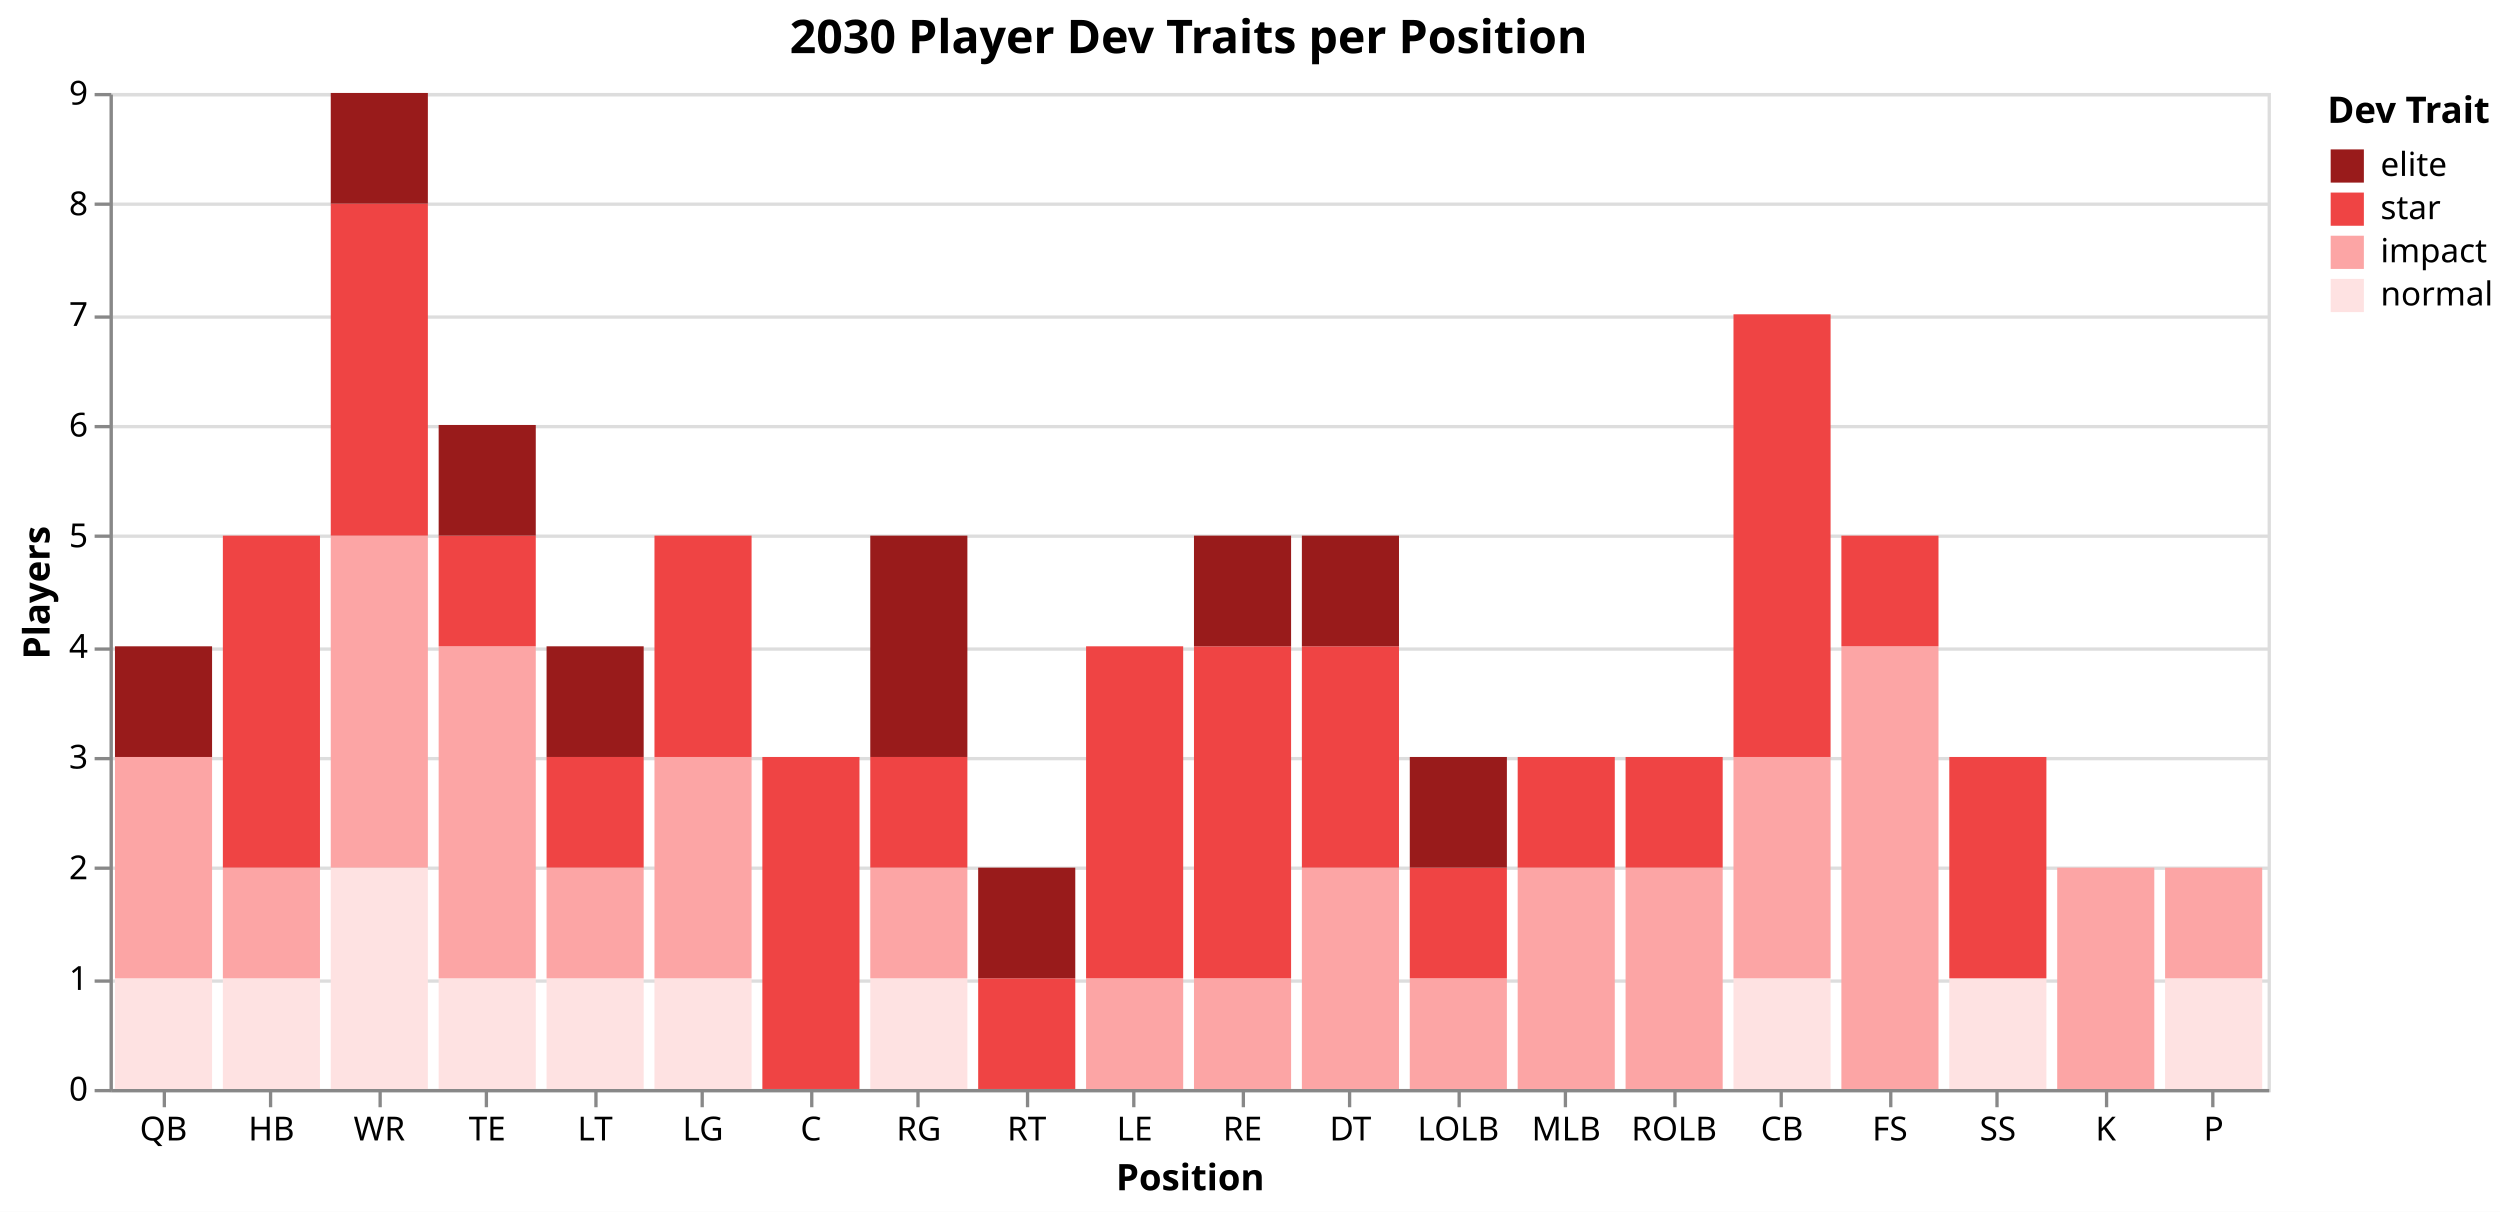
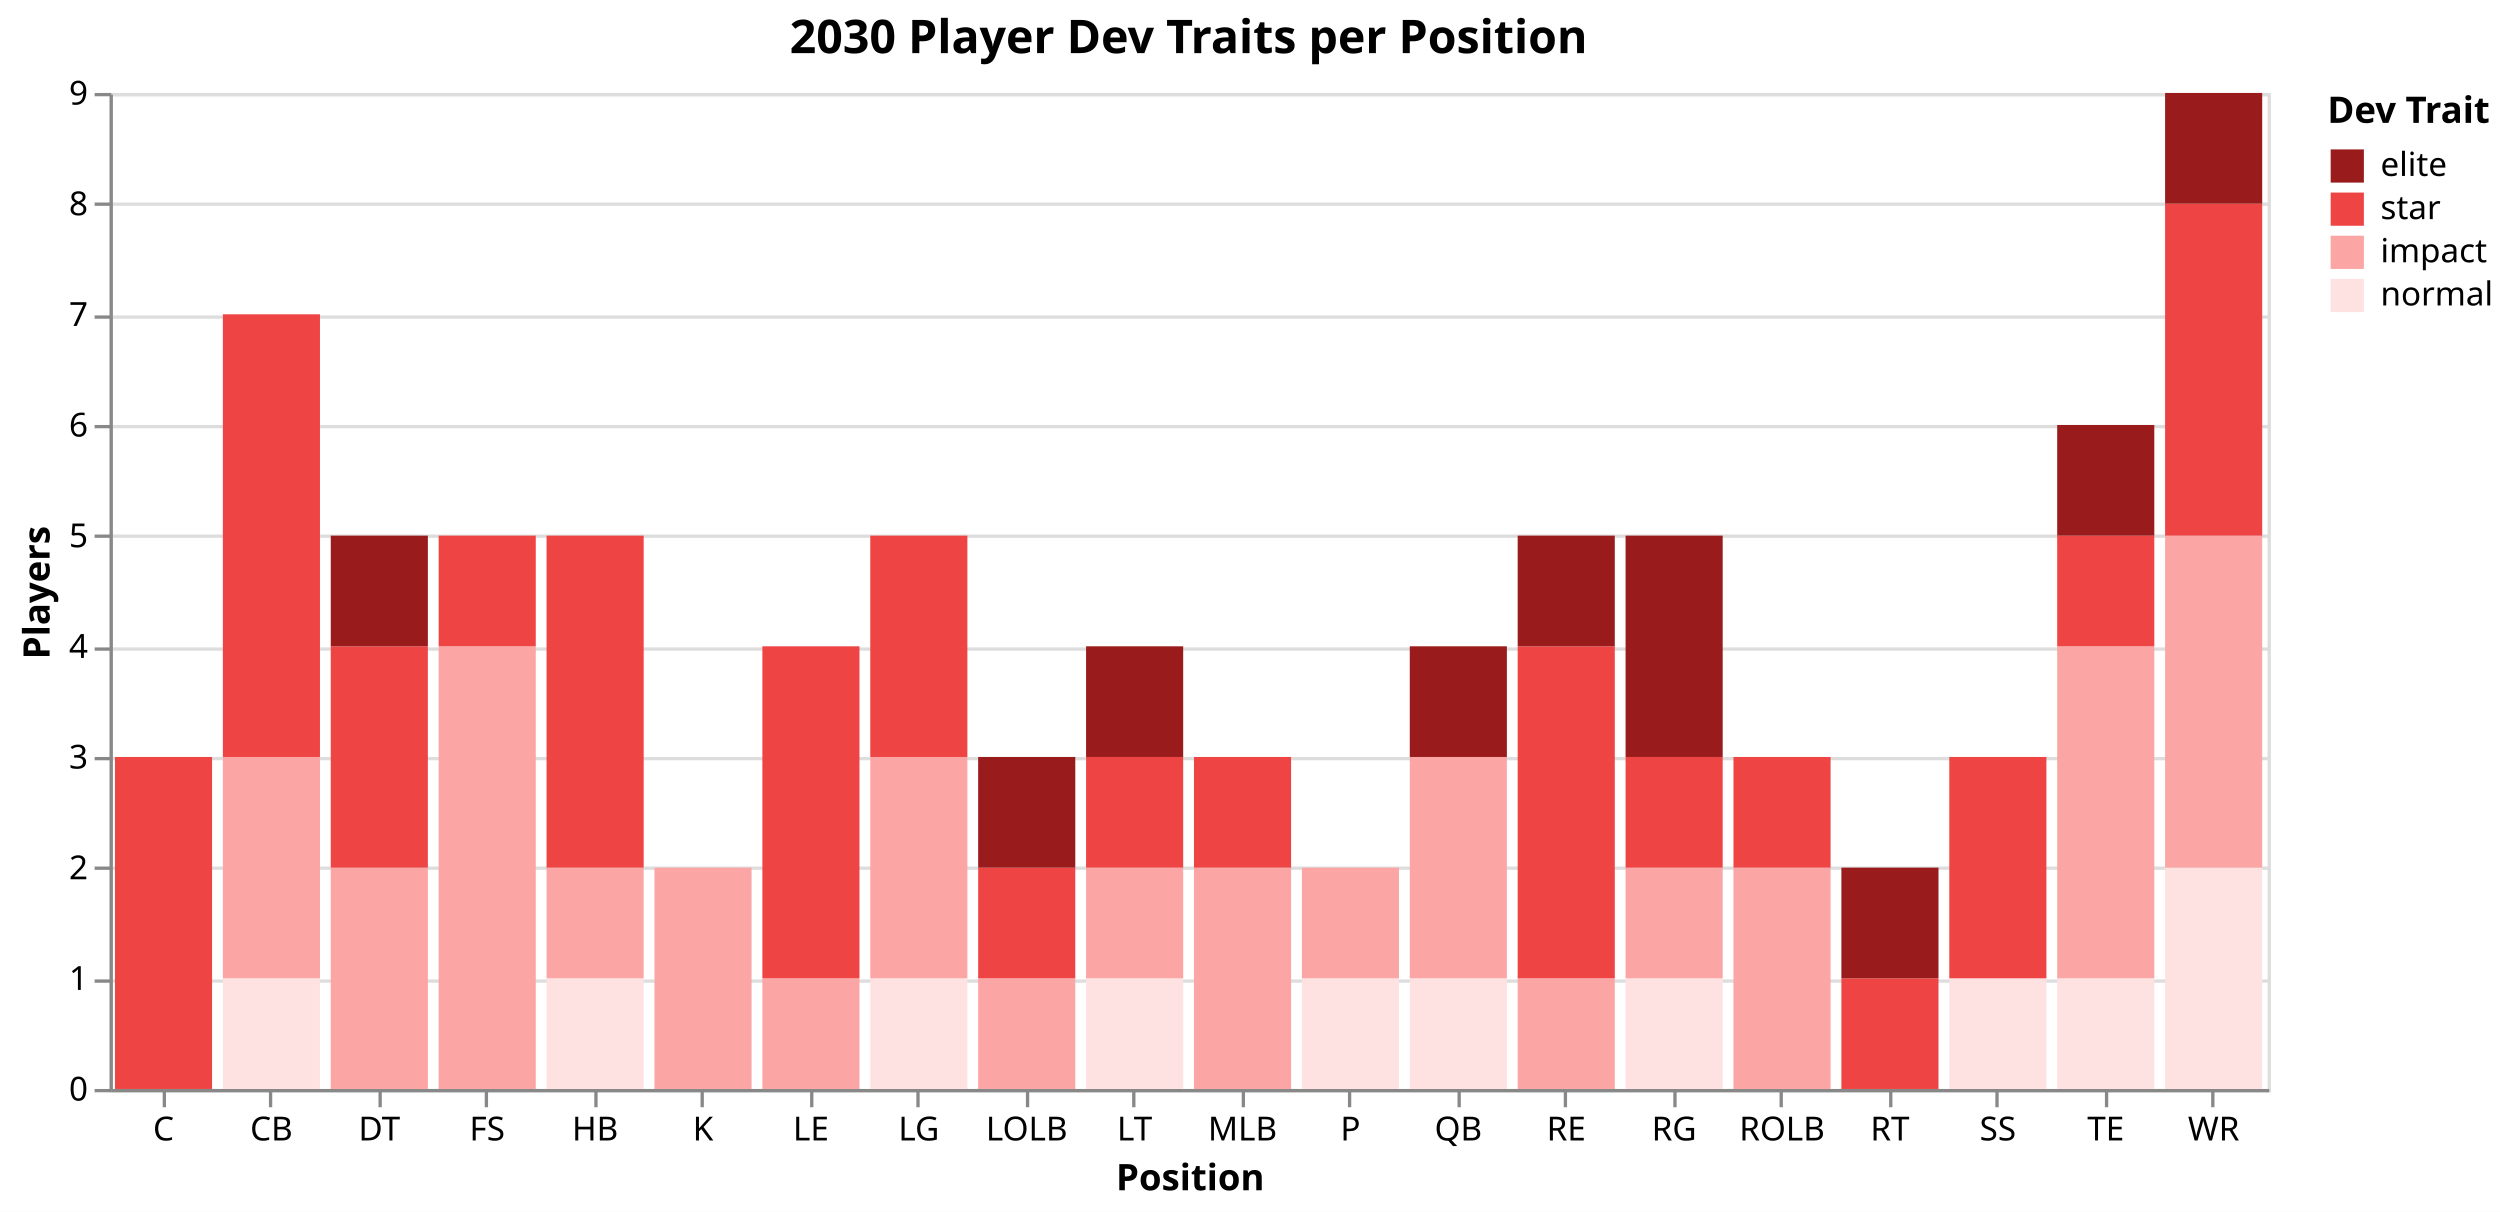
<svg xmlns="http://www.w3.org/2000/svg" version="1.1" class="marks" width="753" height="365" viewBox="0 0 753 365">
  <rect width="753" height="365" fill="white" />
  <g fill="none" stroke-miterlimit="10" transform="translate(33,28)">
    <g class="mark-group role-frame root" role="graphics-object" aria-roledescription="group mark container">
      <g transform="translate(0,0)">
        <path class="background" aria-hidden="true" d="M0.5,0.5h650v300h-650Z" stroke="#ddd" />
        <g>
          <g class="mark-group role-axis" aria-hidden="true">
            <g transform="translate(0.5,0.5)">
              <path class="background" aria-hidden="true" d="M0,0h0v0h0Z" pointer-events="none" />
              <g>
                <g class="mark-rule role-axis-grid" pointer-events="none">
                  <line transform="translate(0,300)" x2="650" y2="0" stroke="#ddd" stroke-width="1" opacity="1" />
                  <line transform="translate(0,267)" x2="650" y2="0" stroke="#ddd" stroke-width="1" opacity="1" />
                  <line transform="translate(0,233)" x2="650" y2="0" stroke="#ddd" stroke-width="1" opacity="1" />
                  <line transform="translate(0,200)" x2="650" y2="0" stroke="#ddd" stroke-width="1" opacity="1" />
                  <line transform="translate(0,167)" x2="650" y2="0" stroke="#ddd" stroke-width="1" opacity="1" />
                  <line transform="translate(0,133)" x2="650" y2="0" stroke="#ddd" stroke-width="1" opacity="1" />
                  <line transform="translate(0,100)" x2="650" y2="0" stroke="#ddd" stroke-width="1" opacity="1" />
                  <line transform="translate(0,67)" x2="650" y2="0" stroke="#ddd" stroke-width="1" opacity="1" />
                  <line transform="translate(0,33)" x2="650" y2="0" stroke="#ddd" stroke-width="1" opacity="1" />
                  <line transform="translate(0,0)" x2="650" y2="0" stroke="#ddd" stroke-width="1" opacity="1" />
                </g>
              </g>
              <path class="foreground" aria-hidden="true" d="" pointer-events="none" display="none" />
            </g>
          </g>
-           <g class="mark-group role-axis" role="graphics-symbol" aria-roledescription="axis" aria-label="X-axis titled 'Position' for a discrete scale with 20 values: QB, HB, WR, TE, LT, ending with P">
+           <g class="mark-group role-axis" role="graphics-symbol" aria-roledescription="axis" aria-label="X-axis titled 'Position' for a discrete scale with 20 values: C, CB, DT, FS, HB, ending with WR">
            <g transform="translate(0.5,300.5)">
              <path class="background" aria-hidden="true" d="M0,0h0v0h0Z" pointer-events="none" />
              <g>
                <g class="mark-rule role-axis-tick" pointer-events="none">
                  <line transform="translate(16,0)" x2="0" y2="5" stroke="#888" stroke-width="1" opacity="1" />
                  <line transform="translate(48,0)" x2="0" y2="5" stroke="#888" stroke-width="1" opacity="1" />
                  <line transform="translate(81,0)" x2="0" y2="5" stroke="#888" stroke-width="1" opacity="1" />
                  <line transform="translate(113,0)" x2="0" y2="5" stroke="#888" stroke-width="1" opacity="1" />
                  <line transform="translate(146,0)" x2="0" y2="5" stroke="#888" stroke-width="1" opacity="1" />
                  <line transform="translate(178,0)" x2="0" y2="5" stroke="#888" stroke-width="1" opacity="1" />
                  <line transform="translate(211,0)" x2="0" y2="5" stroke="#888" stroke-width="1" opacity="1" />
                  <line transform="translate(243,0)" x2="0" y2="5" stroke="#888" stroke-width="1" opacity="1" />
                  <line transform="translate(276,0)" x2="0" y2="5" stroke="#888" stroke-width="1" opacity="1" />
                  <line transform="translate(308,0)" x2="0" y2="5" stroke="#888" stroke-width="1" opacity="1" />
                  <line transform="translate(341,0)" x2="0" y2="5" stroke="#888" stroke-width="1" opacity="1" />
                  <line transform="translate(373,0)" x2="0" y2="5" stroke="#888" stroke-width="1" opacity="1" />
                  <line transform="translate(406,0)" x2="0" y2="5" stroke="#888" stroke-width="1" opacity="1" />
                  <line transform="translate(438,0)" x2="0" y2="5" stroke="#888" stroke-width="1" opacity="1" />
                  <line transform="translate(471,0)" x2="0" y2="5" stroke="#888" stroke-width="1" opacity="1" />
                  <line transform="translate(503,0)" x2="0" y2="5" stroke="#888" stroke-width="1" opacity="1" />
                  <line transform="translate(536,0)" x2="0" y2="5" stroke="#888" stroke-width="1" opacity="1" />
                  <line transform="translate(568,0)" x2="0" y2="5" stroke="#888" stroke-width="1" opacity="1" />
                  <line transform="translate(601,0)" x2="0" y2="5" stroke="#888" stroke-width="1" opacity="1" />
                  <line transform="translate(633,0)" x2="0" y2="5" stroke="#888" stroke-width="1" opacity="1" />
                </g>
                <g class="mark-text role-axis-label" pointer-events="none">
-                   <text text-anchor="middle" transform="translate(15.75,15)" font-family="sans-serif" font-size="10px" fill="#000" opacity="1">QB</text>
-                   <text text-anchor="middle" transform="translate(48.25,15)" font-family="sans-serif" font-size="10px" fill="#000" opacity="1">HB</text>
-                   <text text-anchor="middle" transform="translate(80.75,15)" font-family="sans-serif" font-size="10px" fill="#000" opacity="1">WR</text>
-                   <text text-anchor="middle" transform="translate(113.25,15)" font-family="sans-serif" font-size="10px" fill="#000" opacity="1">TE</text>
-                   <text text-anchor="middle" transform="translate(145.75,15)" font-family="sans-serif" font-size="10px" fill="#000" opacity="1">LT</text>
-                   <text text-anchor="middle" transform="translate(178.25,15)" font-family="sans-serif" font-size="10px" fill="#000" opacity="1">LG</text>
-                   <text text-anchor="middle" transform="translate(210.75,15)" font-family="sans-serif" font-size="10px" fill="#000" opacity="1">C</text>
-                   <text text-anchor="middle" transform="translate(243.25,15)" font-family="sans-serif" font-size="10px" fill="#000" opacity="1">RG</text>
-                   <text text-anchor="middle" transform="translate(275.75,15)" font-family="sans-serif" font-size="10px" fill="#000" opacity="1">RT</text>
-                   <text text-anchor="middle" transform="translate(308.25,15)" font-family="sans-serif" font-size="10px" fill="#000" opacity="1">LE</text>
-                   <text text-anchor="middle" transform="translate(340.75,15)" font-family="sans-serif" font-size="10px" fill="#000" opacity="1">RE</text>
-                   <text text-anchor="middle" transform="translate(373.25,15)" font-family="sans-serif" font-size="10px" fill="#000" opacity="1">DT</text>
-                   <text text-anchor="middle" transform="translate(405.75,15)" font-family="sans-serif" font-size="10px" fill="#000" opacity="1">LOLB</text>
-                   <text text-anchor="middle" transform="translate(438.25,15)" font-family="sans-serif" font-size="10px" fill="#000" opacity="1">MLB</text>
-                   <text text-anchor="middle" transform="translate(470.75,15)" font-family="sans-serif" font-size="10px" fill="#000" opacity="1">ROLB</text>
-                   <text text-anchor="middle" transform="translate(503.25,15)" font-family="sans-serif" font-size="10px" fill="#000" opacity="1">CB</text>
-                   <text text-anchor="middle" transform="translate(535.75,15)" font-family="sans-serif" font-size="10px" fill="#000" opacity="1">FS</text>
+                   <text text-anchor="middle" transform="translate(15.75,15)" font-family="sans-serif" font-size="10px" fill="#000" opacity="1">C</text>
+                   <text text-anchor="middle" transform="translate(48.25,15)" font-family="sans-serif" font-size="10px" fill="#000" opacity="1">CB</text>
+                   <text text-anchor="middle" transform="translate(80.75,15)" font-family="sans-serif" font-size="10px" fill="#000" opacity="1">DT</text>
+                   <text text-anchor="middle" transform="translate(113.25,15)" font-family="sans-serif" font-size="10px" fill="#000" opacity="1">FS</text>
+                   <text text-anchor="middle" transform="translate(145.75,15)" font-family="sans-serif" font-size="10px" fill="#000" opacity="1">HB</text>
+                   <text text-anchor="middle" transform="translate(178.25,15)" font-family="sans-serif" font-size="10px" fill="#000" opacity="1">K</text>
+                   <text text-anchor="middle" transform="translate(210.75,15)" font-family="sans-serif" font-size="10px" fill="#000" opacity="1">LE</text>
+                   <text text-anchor="middle" transform="translate(243.25,15)" font-family="sans-serif" font-size="10px" fill="#000" opacity="1">LG</text>
+                   <text text-anchor="middle" transform="translate(275.75,15)" font-family="sans-serif" font-size="10px" fill="#000" opacity="1">LOLB</text>
+                   <text text-anchor="middle" transform="translate(308.25,15)" font-family="sans-serif" font-size="10px" fill="#000" opacity="1">LT</text>
+                   <text text-anchor="middle" transform="translate(340.75,15)" font-family="sans-serif" font-size="10px" fill="#000" opacity="1">MLB</text>
+                   <text text-anchor="middle" transform="translate(373.25,15)" font-family="sans-serif" font-size="10px" fill="#000" opacity="1">P</text>
+                   <text text-anchor="middle" transform="translate(405.75,15)" font-family="sans-serif" font-size="10px" fill="#000" opacity="1">QB</text>
+                   <text text-anchor="middle" transform="translate(438.25,15)" font-family="sans-serif" font-size="10px" fill="#000" opacity="1">RE</text>
+                   <text text-anchor="middle" transform="translate(470.75,15)" font-family="sans-serif" font-size="10px" fill="#000" opacity="1">RG</text>
+                   <text text-anchor="middle" transform="translate(503.25,15)" font-family="sans-serif" font-size="10px" fill="#000" opacity="1">ROLB</text>
+                   <text text-anchor="middle" transform="translate(535.75,15)" font-family="sans-serif" font-size="10px" fill="#000" opacity="1">RT</text>
                  <text text-anchor="middle" transform="translate(568.25,15)" font-family="sans-serif" font-size="10px" fill="#000" opacity="1">SS</text>
-                   <text text-anchor="middle" transform="translate(600.75,15)" font-family="sans-serif" font-size="10px" fill="#000" opacity="1">K</text>
-                   <text text-anchor="middle" transform="translate(633.25,15)" font-family="sans-serif" font-size="10px" fill="#000" opacity="1">P</text>
+                   <text text-anchor="middle" transform="translate(600.75,15)" font-family="sans-serif" font-size="10px" fill="#000" opacity="1">TE</text>
+                   <text text-anchor="middle" transform="translate(633.25,15)" font-family="sans-serif" font-size="10px" fill="#000" opacity="1">WR</text>
                </g>
                <g class="mark-rule role-axis-domain" pointer-events="none">
                  <line transform="translate(0,0)" x2="650" y2="0" stroke="#888" stroke-width="1" opacity="1" />
                </g>
                <g class="mark-text role-axis-title" pointer-events="none">
                  <text text-anchor="middle" transform="translate(325,30)" font-family="sans-serif" font-size="11px" font-weight="bold" fill="#000" opacity="1">Position</text>
                </g>
              </g>
              <path class="foreground" aria-hidden="true" d="" pointer-events="none" display="none" />
            </g>
          </g>
          <g class="mark-group role-axis" role="graphics-symbol" aria-roledescription="axis" aria-label="Y-axis titled 'Players' for a linear scale with values from 0 to 9">
            <g transform="translate(0.5,0.5)">
              <path class="background" aria-hidden="true" d="M0,0h0v0h0Z" pointer-events="none" />
              <g>
                <g class="mark-rule role-axis-tick" pointer-events="none">
                  <line transform="translate(0,300)" x2="-5" y2="0" stroke="#888" stroke-width="1" opacity="1" />
                  <line transform="translate(0,267)" x2="-5" y2="0" stroke="#888" stroke-width="1" opacity="1" />
                  <line transform="translate(0,233)" x2="-5" y2="0" stroke="#888" stroke-width="1" opacity="1" />
                  <line transform="translate(0,200)" x2="-5" y2="0" stroke="#888" stroke-width="1" opacity="1" />
                  <line transform="translate(0,167)" x2="-5" y2="0" stroke="#888" stroke-width="1" opacity="1" />
                  <line transform="translate(0,133)" x2="-5" y2="0" stroke="#888" stroke-width="1" opacity="1" />
                  <line transform="translate(0,100)" x2="-5" y2="0" stroke="#888" stroke-width="1" opacity="1" />
                  <line transform="translate(0,67)" x2="-5" y2="0" stroke="#888" stroke-width="1" opacity="1" />
                  <line transform="translate(0,33)" x2="-5" y2="0" stroke="#888" stroke-width="1" opacity="1" />
                  <line transform="translate(0,0)" x2="-5" y2="0" stroke="#888" stroke-width="1" opacity="1" />
                </g>
                <g class="mark-text role-axis-label" pointer-events="none">
                  <text text-anchor="end" transform="translate(-7,303)" font-family="sans-serif" font-size="10px" fill="#000" opacity="1">0</text>
                  <text text-anchor="end" transform="translate(-7,269.6667)" font-family="sans-serif" font-size="10px" fill="#000" opacity="1">1</text>
                  <text text-anchor="end" transform="translate(-7,236.3333)" font-family="sans-serif" font-size="10px" fill="#000" opacity="1">2</text>
                  <text text-anchor="end" transform="translate(-7,203)" font-family="sans-serif" font-size="10px" fill="#000" opacity="1">3</text>
                  <text text-anchor="end" transform="translate(-7,169.6667)" font-family="sans-serif" font-size="10px" fill="#000" opacity="1">4</text>
                  <text text-anchor="end" transform="translate(-7,136.3333)" font-family="sans-serif" font-size="10px" fill="#000" opacity="1">5</text>
                  <text text-anchor="end" transform="translate(-7,103)" font-family="sans-serif" font-size="10px" fill="#000" opacity="1">6</text>
                  <text text-anchor="end" transform="translate(-7,69.66667)" font-family="sans-serif" font-size="10px" fill="#000" opacity="1">7</text>
                  <text text-anchor="end" transform="translate(-7,36.33333)" font-family="sans-serif" font-size="10px" fill="#000" opacity="1">8</text>
                  <text text-anchor="end" transform="translate(-7,3)" font-family="sans-serif" font-size="10px" fill="#000" opacity="1">9</text>
                </g>
                <g class="mark-rule role-axis-domain" pointer-events="none">
                  <line transform="translate(0,300)" x2="0" y2="-300" stroke="#888" stroke-width="1" opacity="1" />
                </g>
                <g class="mark-text role-axis-title" pointer-events="none">
                  <text text-anchor="middle" transform="translate(-16.56152,150) rotate(-90) translate(0,-2)" font-family="sans-serif" font-size="11px" font-weight="bold" fill="#000" opacity="1">Players</text>
                </g>
              </g>
              <path class="foreground" aria-hidden="true" d="" pointer-events="none" display="none" />
            </g>
          </g>
          <g class="mark-rect role-mark marks" role="graphics-object" aria-roledescription="rect mark container">
-             <path aria-label="Position: QB; Players: 1; Dev Trait: normal; dev_trait_order: 0" role="graphics-symbol" aria-roledescription="bar" d="M1.625,266.667h29.25v33.333h-29.25Z" fill="#fee2e2" />
-             <path aria-label="Position: QB; Players: 2; Dev Trait: impact; dev_trait_order: 1" role="graphics-symbol" aria-roledescription="bar" d="M1.625,200h29.25v66.667h-29.25Z" fill="#fca5a5" />
-             <path aria-label="Position: QB; Players: 0; Dev Trait: star; dev_trait_order: 2" role="graphics-symbol" aria-roledescription="bar" d="M1.625,200h29.25v0h-29.25Z" fill="#ef4444" />
-             <path aria-label="Position: QB; Players: 1; Dev Trait: elite; dev_trait_order: 3" role="graphics-symbol" aria-roledescription="bar" d="M1.625,166.667h29.25v33.333h-29.25Z" fill="#991b1b" />
-             <path aria-label="Position: HB; Players: 1; Dev Trait: normal; dev_trait_order: 0" role="graphics-symbol" aria-roledescription="bar" d="M34.125,266.667h29.25v33.333h-29.25Z" fill="#fee2e2" />
-             <path aria-label="Position: HB; Players: 1; Dev Trait: impact; dev_trait_order: 1" role="graphics-symbol" aria-roledescription="bar" d="M34.125,233.333h29.25v33.333h-29.25Z" fill="#fca5a5" />
-             <path aria-label="Position: HB; Players: 3; Dev Trait: star; dev_trait_order: 2" role="graphics-symbol" aria-roledescription="bar" d="M34.125,133.333h29.25v100h-29.25Z" fill="#ef4444" />
-             <path aria-label="Position: HB; Players: 0; Dev Trait: elite; dev_trait_order: 3" role="graphics-symbol" aria-roledescription="bar" d="M34.125,133.333h29.25v0h-29.25Z" fill="#991b1b" />
-             <path aria-label="Position: WR; Players: 2; Dev Trait: normal; dev_trait_order: 0" role="graphics-symbol" aria-roledescription="bar" d="M66.625,233.333h29.25v66.667h-29.25Z" fill="#fee2e2" />
-             <path aria-label="Position: WR; Players: 3; Dev Trait: impact; dev_trait_order: 1" role="graphics-symbol" aria-roledescription="bar" d="M66.625,133.333h29.25v100h-29.25Z" fill="#fca5a5" />
-             <path aria-label="Position: WR; Players: 3; Dev Trait: star; dev_trait_order: 2" role="graphics-symbol" aria-roledescription="bar" d="M66.625,33.333h29.25v100h-29.25Z" fill="#ef4444" />
-             <path aria-label="Position: WR; Players: 1; Dev Trait: elite; dev_trait_order: 3" role="graphics-symbol" aria-roledescription="bar" d="M66.625,0h29.25v33.333h-29.25Z" fill="#991b1b" />
-             <path aria-label="Position: TE; Players: 1; Dev Trait: normal; dev_trait_order: 0" role="graphics-symbol" aria-roledescription="bar" d="M99.125,266.667h29.25v33.333h-29.25Z" fill="#fee2e2" />
-             <path aria-label="Position: TE; Players: 3; Dev Trait: impact; dev_trait_order: 1" role="graphics-symbol" aria-roledescription="bar" d="M99.125,166.667h29.25v100h-29.25Z" fill="#fca5a5" />
-             <path aria-label="Position: TE; Players: 1; Dev Trait: star; dev_trait_order: 2" role="graphics-symbol" aria-roledescription="bar" d="M99.125,133.333h29.25v33.333h-29.25Z" fill="#ef4444" />
-             <path aria-label="Position: TE; Players: 1; Dev Trait: elite; dev_trait_order: 3" role="graphics-symbol" aria-roledescription="bar" d="M99.125,100h29.25v33.333h-29.25Z" fill="#991b1b" />
-             <path aria-label="Position: LT; Players: 1; Dev Trait: normal; dev_trait_order: 0" role="graphics-symbol" aria-roledescription="bar" d="M131.625,266.667h29.25v33.333h-29.25Z" fill="#fee2e2" />
-             <path aria-label="Position: LT; Players: 1; Dev Trait: impact; dev_trait_order: 1" role="graphics-symbol" aria-roledescription="bar" d="M131.625,233.333h29.25v33.333h-29.25Z" fill="#fca5a5" />
-             <path aria-label="Position: LT; Players: 1; Dev Trait: star; dev_trait_order: 2" role="graphics-symbol" aria-roledescription="bar" d="M131.625,200h29.25v33.333h-29.25Z" fill="#ef4444" />
-             <path aria-label="Position: LT; Players: 1; Dev Trait: elite; dev_trait_order: 3" role="graphics-symbol" aria-roledescription="bar" d="M131.625,166.667h29.25v33.333h-29.25Z" fill="#991b1b" />
-             <path aria-label="Position: LG; Players: 1; Dev Trait: normal; dev_trait_order: 0" role="graphics-symbol" aria-roledescription="bar" d="M164.125,266.667h29.25v33.333h-29.25Z" fill="#fee2e2" />
-             <path aria-label="Position: LG; Players: 2; Dev Trait: impact; dev_trait_order: 1" role="graphics-symbol" aria-roledescription="bar" d="M164.125,200h29.25v66.667h-29.25Z" fill="#fca5a5" />
-             <path aria-label="Position: LG; Players: 2; Dev Trait: star; dev_trait_order: 2" role="graphics-symbol" aria-roledescription="bar" d="M164.125,133.333h29.25v66.667h-29.25Z" fill="#ef4444" />
-             <path aria-label="Position: LG; Players: 0; Dev Trait: elite; dev_trait_order: 3" role="graphics-symbol" aria-roledescription="bar" d="M164.125,133.333h29.25v0h-29.25Z" fill="#991b1b" />
-             <path aria-label="Position: C; Players: 0; Dev Trait: normal; dev_trait_order: 0" role="graphics-symbol" aria-roledescription="bar" d="M196.625,300h29.25v0h-29.25Z" fill="#fee2e2" />
-             <path aria-label="Position: C; Players: 0; Dev Trait: impact; dev_trait_order: 1" role="graphics-symbol" aria-roledescription="bar" d="M196.625,300h29.25v0h-29.25Z" fill="#fca5a5" />
-             <path aria-label="Position: C; Players: 3; Dev Trait: star; dev_trait_order: 2" role="graphics-symbol" aria-roledescription="bar" d="M196.625,200h29.25v100h-29.25Z" fill="#ef4444" />
-             <path aria-label="Position: C; Players: 0; Dev Trait: elite; dev_trait_order: 3" role="graphics-symbol" aria-roledescription="bar" d="M196.625,200h29.25v0h-29.25Z" fill="#991b1b" />
-             <path aria-label="Position: RG; Players: 1; Dev Trait: normal; dev_trait_order: 0" role="graphics-symbol" aria-roledescription="bar" d="M229.125,266.667h29.25v33.333h-29.25Z" fill="#fee2e2" />
-             <path aria-label="Position: RG; Players: 1; Dev Trait: impact; dev_trait_order: 1" role="graphics-symbol" aria-roledescription="bar" d="M229.125,233.333h29.25v33.333h-29.25Z" fill="#fca5a5" />
-             <path aria-label="Position: RG; Players: 1; Dev Trait: star; dev_trait_order: 2" role="graphics-symbol" aria-roledescription="bar" d="M229.125,200h29.25v33.333h-29.25Z" fill="#ef4444" />
-             <path aria-label="Position: RG; Players: 2; Dev Trait: elite; dev_trait_order: 3" role="graphics-symbol" aria-roledescription="bar" d="M229.125,133.333h29.25v66.667h-29.25Z" fill="#991b1b" />
-             <path aria-label="Position: RT; Players: 0; Dev Trait: normal; dev_trait_order: 0" role="graphics-symbol" aria-roledescription="bar" d="M261.625,300h29.25v0h-29.25Z" fill="#fee2e2" />
-             <path aria-label="Position: RT; Players: 0; Dev Trait: impact; dev_trait_order: 1" role="graphics-symbol" aria-roledescription="bar" d="M261.625,300h29.25v0h-29.25Z" fill="#fca5a5" />
-             <path aria-label="Position: RT; Players: 1; Dev Trait: star; dev_trait_order: 2" role="graphics-symbol" aria-roledescription="bar" d="M261.625,266.667h29.25v33.333h-29.25Z" fill="#ef4444" />
-             <path aria-label="Position: RT; Players: 1; Dev Trait: elite; dev_trait_order: 3" role="graphics-symbol" aria-roledescription="bar" d="M261.625,233.333h29.25v33.333h-29.25Z" fill="#991b1b" />
-             <path aria-label="Position: LE; Players: 0; Dev Trait: normal; dev_trait_order: 0" role="graphics-symbol" aria-roledescription="bar" d="M294.125,300h29.25v0h-29.25Z" fill="#fee2e2" />
-             <path aria-label="Position: LE; Players: 1; Dev Trait: impact; dev_trait_order: 1" role="graphics-symbol" aria-roledescription="bar" d="M294.125,266.667h29.25v33.333h-29.25Z" fill="#fca5a5" />
-             <path aria-label="Position: LE; Players: 3; Dev Trait: star; dev_trait_order: 2" role="graphics-symbol" aria-roledescription="bar" d="M294.125,166.667h29.25v100h-29.25Z" fill="#ef4444" />
-             <path aria-label="Position: LE; Players: 0; Dev Trait: elite; dev_trait_order: 3" role="graphics-symbol" aria-roledescription="bar" d="M294.125,166.667h29.25v0h-29.25Z" fill="#991b1b" />
-             <path aria-label="Position: RE; Players: 0; Dev Trait: normal; dev_trait_order: 0" role="graphics-symbol" aria-roledescription="bar" d="M326.625,300h29.25v0h-29.25Z" fill="#fee2e2" />
-             <path aria-label="Position: RE; Players: 1; Dev Trait: impact; dev_trait_order: 1" role="graphics-symbol" aria-roledescription="bar" d="M326.625,266.667h29.25v33.333h-29.25Z" fill="#fca5a5" />
-             <path aria-label="Position: RE; Players: 3; Dev Trait: star; dev_trait_order: 2" role="graphics-symbol" aria-roledescription="bar" d="M326.625,166.667h29.25v100h-29.25Z" fill="#ef4444" />
-             <path aria-label="Position: RE; Players: 1; Dev Trait: elite; dev_trait_order: 3" role="graphics-symbol" aria-roledescription="bar" d="M326.625,133.333h29.25v33.333h-29.25Z" fill="#991b1b" />
-             <path aria-label="Position: DT; Players: 0; Dev Trait: normal; dev_trait_order: 0" role="graphics-symbol" aria-roledescription="bar" d="M359.125,300h29.25v0h-29.25Z" fill="#fee2e2" />
-             <path aria-label="Position: DT; Players: 2; Dev Trait: impact; dev_trait_order: 1" role="graphics-symbol" aria-roledescription="bar" d="M359.125,233.333h29.25v66.667h-29.25Z" fill="#fca5a5" />
-             <path aria-label="Position: DT; Players: 2; Dev Trait: star; dev_trait_order: 2" role="graphics-symbol" aria-roledescription="bar" d="M359.125,166.667h29.25v66.667h-29.25Z" fill="#ef4444" />
-             <path aria-label="Position: DT; Players: 1; Dev Trait: elite; dev_trait_order: 3" role="graphics-symbol" aria-roledescription="bar" d="M359.125,133.333h29.25v33.333h-29.25Z" fill="#991b1b" />
-             <path aria-label="Position: LOLB; Players: 0; Dev Trait: normal; dev_trait_order: 0" role="graphics-symbol" aria-roledescription="bar" d="M391.625,300h29.25v0h-29.25Z" fill="#fee2e2" />
-             <path aria-label="Position: LOLB; Players: 1; Dev Trait: impact; dev_trait_order: 1" role="graphics-symbol" aria-roledescription="bar" d="M391.625,266.667h29.25v33.333h-29.25Z" fill="#fca5a5" />
-             <path aria-label="Position: LOLB; Players: 1; Dev Trait: star; dev_trait_order: 2" role="graphics-symbol" aria-roledescription="bar" d="M391.625,233.333h29.25v33.333h-29.25Z" fill="#ef4444" />
-             <path aria-label="Position: LOLB; Players: 1; Dev Trait: elite; dev_trait_order: 3" role="graphics-symbol" aria-roledescription="bar" d="M391.625,200h29.25v33.333h-29.25Z" fill="#991b1b" />
-             <path aria-label="Position: MLB; Players: 0; Dev Trait: normal; dev_trait_order: 0" role="graphics-symbol" aria-roledescription="bar" d="M424.125,300h29.25v0h-29.25Z" fill="#fee2e2" />
-             <path aria-label="Position: MLB; Players: 2; Dev Trait: impact; dev_trait_order: 1" role="graphics-symbol" aria-roledescription="bar" d="M424.125,233.333h29.25v66.667h-29.25Z" fill="#fca5a5" />
-             <path aria-label="Position: MLB; Players: 1; Dev Trait: star; dev_trait_order: 2" role="graphics-symbol" aria-roledescription="bar" d="M424.125,200h29.25v33.333h-29.25Z" fill="#ef4444" />
-             <path aria-label="Position: MLB; Players: 0; Dev Trait: elite; dev_trait_order: 3" role="graphics-symbol" aria-roledescription="bar" d="M424.125,200h29.25v0h-29.25Z" fill="#991b1b" />
-             <path aria-label="Position: ROLB; Players: 0; Dev Trait: normal; dev_trait_order: 0" role="graphics-symbol" aria-roledescription="bar" d="M456.625,300h29.25v0h-29.25Z" fill="#fee2e2" />
-             <path aria-label="Position: ROLB; Players: 2; Dev Trait: impact; dev_trait_order: 1" role="graphics-symbol" aria-roledescription="bar" d="M456.625,233.333h29.25v66.667h-29.25Z" fill="#fca5a5" />
-             <path aria-label="Position: ROLB; Players: 1; Dev Trait: star; dev_trait_order: 2" role="graphics-symbol" aria-roledescription="bar" d="M456.625,200h29.25v33.333h-29.25Z" fill="#ef4444" />
-             <path aria-label="Position: ROLB; Players: 0; Dev Trait: elite; dev_trait_order: 3" role="graphics-symbol" aria-roledescription="bar" d="M456.625,200h29.25v0h-29.25Z" fill="#991b1b" />
-             <path aria-label="Position: CB; Players: 1; Dev Trait: normal; dev_trait_order: 0" role="graphics-symbol" aria-roledescription="bar" d="M489.125,266.667h29.25v33.333h-29.25Z" fill="#fee2e2" />
-             <path aria-label="Position: CB; Players: 2; Dev Trait: impact; dev_trait_order: 1" role="graphics-symbol" aria-roledescription="bar" d="M489.125,200h29.25v66.667h-29.25Z" fill="#fca5a5" />
-             <path aria-label="Position: CB; Players: 4; Dev Trait: star; dev_trait_order: 2" role="graphics-symbol" aria-roledescription="bar" d="M489.125,66.667h29.25v133.333h-29.25Z" fill="#ef4444" />
-             <path aria-label="Position: CB; Players: 0; Dev Trait: elite; dev_trait_order: 3" role="graphics-symbol" aria-roledescription="bar" d="M489.125,66.667h29.25v0h-29.25Z" fill="#991b1b" />
-             <path aria-label="Position: FS; Players: 0; Dev Trait: normal; dev_trait_order: 0" role="graphics-symbol" aria-roledescription="bar" d="M521.625,300h29.25v0h-29.25Z" fill="#fee2e2" />
-             <path aria-label="Position: FS; Players: 4; Dev Trait: impact; dev_trait_order: 1" role="graphics-symbol" aria-roledescription="bar" d="M521.625,166.667h29.25v133.333h-29.25Z" fill="#fca5a5" />
-             <path aria-label="Position: FS; Players: 1; Dev Trait: star; dev_trait_order: 2" role="graphics-symbol" aria-roledescription="bar" d="M521.625,133.333h29.25v33.333h-29.25Z" fill="#ef4444" />
-             <path aria-label="Position: FS; Players: 0; Dev Trait: elite; dev_trait_order: 3" role="graphics-symbol" aria-roledescription="bar" d="M521.625,133.333h29.25v0h-29.25Z" fill="#991b1b" />
+             <path aria-label="Position: C; Players: 0; Dev Trait: normal; dev_trait_order: 0" role="graphics-symbol" aria-roledescription="bar" d="M1.625,300h29.25v0h-29.25Z" fill="#fee2e2" />
+             <path aria-label="Position: C; Players: 0; Dev Trait: impact; dev_trait_order: 1" role="graphics-symbol" aria-roledescription="bar" d="M1.625,300h29.25v0h-29.25Z" fill="#fca5a5" />
+             <path aria-label="Position: C; Players: 3; Dev Trait: star; dev_trait_order: 2" role="graphics-symbol" aria-roledescription="bar" d="M1.625,200h29.25v100h-29.25Z" fill="#ef4444" />
+             <path aria-label="Position: C; Players: 0; Dev Trait: elite; dev_trait_order: 3" role="graphics-symbol" aria-roledescription="bar" d="M1.625,200h29.25v0h-29.25Z" fill="#991b1b" />
+             <path aria-label="Position: CB; Players: 1; Dev Trait: normal; dev_trait_order: 0" role="graphics-symbol" aria-roledescription="bar" d="M34.125,266.667h29.25v33.333h-29.25Z" fill="#fee2e2" />
+             <path aria-label="Position: CB; Players: 2; Dev Trait: impact; dev_trait_order: 1" role="graphics-symbol" aria-roledescription="bar" d="M34.125,200h29.25v66.667h-29.25Z" fill="#fca5a5" />
+             <path aria-label="Position: CB; Players: 4; Dev Trait: star; dev_trait_order: 2" role="graphics-symbol" aria-roledescription="bar" d="M34.125,66.667h29.25v133.333h-29.25Z" fill="#ef4444" />
+             <path aria-label="Position: CB; Players: 0; Dev Trait: elite; dev_trait_order: 3" role="graphics-symbol" aria-roledescription="bar" d="M34.125,66.667h29.25v0h-29.25Z" fill="#991b1b" />
+             <path aria-label="Position: DT; Players: 0; Dev Trait: normal; dev_trait_order: 0" role="graphics-symbol" aria-roledescription="bar" d="M66.625,300h29.25v0h-29.25Z" fill="#fee2e2" />
+             <path aria-label="Position: DT; Players: 2; Dev Trait: impact; dev_trait_order: 1" role="graphics-symbol" aria-roledescription="bar" d="M66.625,233.333h29.25v66.667h-29.25Z" fill="#fca5a5" />
+             <path aria-label="Position: DT; Players: 2; Dev Trait: star; dev_trait_order: 2" role="graphics-symbol" aria-roledescription="bar" d="M66.625,166.667h29.25v66.667h-29.25Z" fill="#ef4444" />
+             <path aria-label="Position: DT; Players: 1; Dev Trait: elite; dev_trait_order: 3" role="graphics-symbol" aria-roledescription="bar" d="M66.625,133.333h29.25v33.333h-29.25Z" fill="#991b1b" />
+             <path aria-label="Position: FS; Players: 0; Dev Trait: normal; dev_trait_order: 0" role="graphics-symbol" aria-roledescription="bar" d="M99.125,300h29.25v0h-29.25Z" fill="#fee2e2" />
+             <path aria-label="Position: FS; Players: 4; Dev Trait: impact; dev_trait_order: 1" role="graphics-symbol" aria-roledescription="bar" d="M99.125,166.667h29.25v133.333h-29.25Z" fill="#fca5a5" />
+             <path aria-label="Position: FS; Players: 1; Dev Trait: star; dev_trait_order: 2" role="graphics-symbol" aria-roledescription="bar" d="M99.125,133.333h29.25v33.333h-29.25Z" fill="#ef4444" />
+             <path aria-label="Position: FS; Players: 0; Dev Trait: elite; dev_trait_order: 3" role="graphics-symbol" aria-roledescription="bar" d="M99.125,133.333h29.25v0h-29.25Z" fill="#991b1b" />
+             <path aria-label="Position: HB; Players: 1; Dev Trait: normal; dev_trait_order: 0" role="graphics-symbol" aria-roledescription="bar" d="M131.625,266.667h29.25v33.333h-29.25Z" fill="#fee2e2" />
+             <path aria-label="Position: HB; Players: 1; Dev Trait: impact; dev_trait_order: 1" role="graphics-symbol" aria-roledescription="bar" d="M131.625,233.333h29.25v33.333h-29.25Z" fill="#fca5a5" />
+             <path aria-label="Position: HB; Players: 3; Dev Trait: star; dev_trait_order: 2" role="graphics-symbol" aria-roledescription="bar" d="M131.625,133.333h29.25v100h-29.25Z" fill="#ef4444" />
+             <path aria-label="Position: HB; Players: 0; Dev Trait: elite; dev_trait_order: 3" role="graphics-symbol" aria-roledescription="bar" d="M131.625,133.333h29.25v0h-29.25Z" fill="#991b1b" />
+             <path aria-label="Position: K; Players: 0; Dev Trait: normal; dev_trait_order: 0" role="graphics-symbol" aria-roledescription="bar" d="M164.125,300h29.25v0h-29.25Z" fill="#fee2e2" />
+             <path aria-label="Position: K; Players: 2; Dev Trait: impact; dev_trait_order: 1" role="graphics-symbol" aria-roledescription="bar" d="M164.125,233.333h29.25v66.667h-29.25Z" fill="#fca5a5" />
+             <path aria-label="Position: K; Players: 0; Dev Trait: star; dev_trait_order: 2" role="graphics-symbol" aria-roledescription="bar" d="M164.125,233.333h29.25v0h-29.25Z" fill="#ef4444" />
+             <path aria-label="Position: K; Players: 0; Dev Trait: elite; dev_trait_order: 3" role="graphics-symbol" aria-roledescription="bar" d="M164.125,233.333h29.25v0h-29.25Z" fill="#991b1b" />
+             <path aria-label="Position: LE; Players: 0; Dev Trait: normal; dev_trait_order: 0" role="graphics-symbol" aria-roledescription="bar" d="M196.625,300h29.25v0h-29.25Z" fill="#fee2e2" />
+             <path aria-label="Position: LE; Players: 1; Dev Trait: impact; dev_trait_order: 1" role="graphics-symbol" aria-roledescription="bar" d="M196.625,266.667h29.25v33.333h-29.25Z" fill="#fca5a5" />
+             <path aria-label="Position: LE; Players: 3; Dev Trait: star; dev_trait_order: 2" role="graphics-symbol" aria-roledescription="bar" d="M196.625,166.667h29.25v100h-29.25Z" fill="#ef4444" />
+             <path aria-label="Position: LE; Players: 0; Dev Trait: elite; dev_trait_order: 3" role="graphics-symbol" aria-roledescription="bar" d="M196.625,166.667h29.25v0h-29.25Z" fill="#991b1b" />
+             <path aria-label="Position: LG; Players: 1; Dev Trait: normal; dev_trait_order: 0" role="graphics-symbol" aria-roledescription="bar" d="M229.125,266.667h29.25v33.333h-29.25Z" fill="#fee2e2" />
+             <path aria-label="Position: LG; Players: 2; Dev Trait: impact; dev_trait_order: 1" role="graphics-symbol" aria-roledescription="bar" d="M229.125,200h29.25v66.667h-29.25Z" fill="#fca5a5" />
+             <path aria-label="Position: LG; Players: 2; Dev Trait: star; dev_trait_order: 2" role="graphics-symbol" aria-roledescription="bar" d="M229.125,133.333h29.25v66.667h-29.25Z" fill="#ef4444" />
+             <path aria-label="Position: LG; Players: 0; Dev Trait: elite; dev_trait_order: 3" role="graphics-symbol" aria-roledescription="bar" d="M229.125,133.333h29.25v0h-29.25Z" fill="#991b1b" />
+             <path aria-label="Position: LOLB; Players: 0; Dev Trait: normal; dev_trait_order: 0" role="graphics-symbol" aria-roledescription="bar" d="M261.625,300h29.25v0h-29.25Z" fill="#fee2e2" />
+             <path aria-label="Position: LOLB; Players: 1; Dev Trait: impact; dev_trait_order: 1" role="graphics-symbol" aria-roledescription="bar" d="M261.625,266.667h29.25v33.333h-29.25Z" fill="#fca5a5" />
+             <path aria-label="Position: LOLB; Players: 1; Dev Trait: star; dev_trait_order: 2" role="graphics-symbol" aria-roledescription="bar" d="M261.625,233.333h29.25v33.333h-29.25Z" fill="#ef4444" />
+             <path aria-label="Position: LOLB; Players: 1; Dev Trait: elite; dev_trait_order: 3" role="graphics-symbol" aria-roledescription="bar" d="M261.625,200h29.25v33.333h-29.25Z" fill="#991b1b" />
+             <path aria-label="Position: LT; Players: 1; Dev Trait: normal; dev_trait_order: 0" role="graphics-symbol" aria-roledescription="bar" d="M294.125,266.667h29.25v33.333h-29.25Z" fill="#fee2e2" />
+             <path aria-label="Position: LT; Players: 1; Dev Trait: impact; dev_trait_order: 1" role="graphics-symbol" aria-roledescription="bar" d="M294.125,233.333h29.25v33.333h-29.25Z" fill="#fca5a5" />
+             <path aria-label="Position: LT; Players: 1; Dev Trait: star; dev_trait_order: 2" role="graphics-symbol" aria-roledescription="bar" d="M294.125,200h29.25v33.333h-29.25Z" fill="#ef4444" />
+             <path aria-label="Position: LT; Players: 1; Dev Trait: elite; dev_trait_order: 3" role="graphics-symbol" aria-roledescription="bar" d="M294.125,166.667h29.25v33.333h-29.25Z" fill="#991b1b" />
+             <path aria-label="Position: MLB; Players: 0; Dev Trait: normal; dev_trait_order: 0" role="graphics-symbol" aria-roledescription="bar" d="M326.625,300h29.25v0h-29.25Z" fill="#fee2e2" />
+             <path aria-label="Position: MLB; Players: 2; Dev Trait: impact; dev_trait_order: 1" role="graphics-symbol" aria-roledescription="bar" d="M326.625,233.333h29.25v66.667h-29.25Z" fill="#fca5a5" />
+             <path aria-label="Position: MLB; Players: 1; Dev Trait: star; dev_trait_order: 2" role="graphics-symbol" aria-roledescription="bar" d="M326.625,200h29.25v33.333h-29.25Z" fill="#ef4444" />
+             <path aria-label="Position: MLB; Players: 0; Dev Trait: elite; dev_trait_order: 3" role="graphics-symbol" aria-roledescription="bar" d="M326.625,200h29.25v0h-29.25Z" fill="#991b1b" />
+             <path aria-label="Position: P; Players: 1; Dev Trait: normal; dev_trait_order: 0" role="graphics-symbol" aria-roledescription="bar" d="M359.125,266.667h29.25v33.333h-29.25Z" fill="#fee2e2" />
+             <path aria-label="Position: P; Players: 1; Dev Trait: impact; dev_trait_order: 1" role="graphics-symbol" aria-roledescription="bar" d="M359.125,233.333h29.25v33.333h-29.25Z" fill="#fca5a5" />
+             <path aria-label="Position: P; Players: 0; Dev Trait: star; dev_trait_order: 2" role="graphics-symbol" aria-roledescription="bar" d="M359.125,233.333h29.25v0h-29.25Z" fill="#ef4444" />
+             <path aria-label="Position: P; Players: 0; Dev Trait: elite; dev_trait_order: 3" role="graphics-symbol" aria-roledescription="bar" d="M359.125,233.333h29.25v0h-29.25Z" fill="#991b1b" />
+             <path aria-label="Position: QB; Players: 1; Dev Trait: normal; dev_trait_order: 0" role="graphics-symbol" aria-roledescription="bar" d="M391.625,266.667h29.25v33.333h-29.25Z" fill="#fee2e2" />
+             <path aria-label="Position: QB; Players: 2; Dev Trait: impact; dev_trait_order: 1" role="graphics-symbol" aria-roledescription="bar" d="M391.625,200h29.25v66.667h-29.25Z" fill="#fca5a5" />
+             <path aria-label="Position: QB; Players: 0; Dev Trait: star; dev_trait_order: 2" role="graphics-symbol" aria-roledescription="bar" d="M391.625,200h29.25v0h-29.25Z" fill="#ef4444" />
+             <path aria-label="Position: QB; Players: 1; Dev Trait: elite; dev_trait_order: 3" role="graphics-symbol" aria-roledescription="bar" d="M391.625,166.667h29.25v33.333h-29.25Z" fill="#991b1b" />
+             <path aria-label="Position: RE; Players: 0; Dev Trait: normal; dev_trait_order: 0" role="graphics-symbol" aria-roledescription="bar" d="M424.125,300h29.25v0h-29.25Z" fill="#fee2e2" />
+             <path aria-label="Position: RE; Players: 1; Dev Trait: impact; dev_trait_order: 1" role="graphics-symbol" aria-roledescription="bar" d="M424.125,266.667h29.25v33.333h-29.25Z" fill="#fca5a5" />
+             <path aria-label="Position: RE; Players: 3; Dev Trait: star; dev_trait_order: 2" role="graphics-symbol" aria-roledescription="bar" d="M424.125,166.667h29.25v100h-29.25Z" fill="#ef4444" />
+             <path aria-label="Position: RE; Players: 1; Dev Trait: elite; dev_trait_order: 3" role="graphics-symbol" aria-roledescription="bar" d="M424.125,133.333h29.25v33.333h-29.25Z" fill="#991b1b" />
+             <path aria-label="Position: RG; Players: 1; Dev Trait: normal; dev_trait_order: 0" role="graphics-symbol" aria-roledescription="bar" d="M456.625,266.667h29.25v33.333h-29.25Z" fill="#fee2e2" />
+             <path aria-label="Position: RG; Players: 1; Dev Trait: impact; dev_trait_order: 1" role="graphics-symbol" aria-roledescription="bar" d="M456.625,233.333h29.25v33.333h-29.25Z" fill="#fca5a5" />
+             <path aria-label="Position: RG; Players: 1; Dev Trait: star; dev_trait_order: 2" role="graphics-symbol" aria-roledescription="bar" d="M456.625,200h29.25v33.333h-29.25Z" fill="#ef4444" />
+             <path aria-label="Position: RG; Players: 2; Dev Trait: elite; dev_trait_order: 3" role="graphics-symbol" aria-roledescription="bar" d="M456.625,133.333h29.25v66.667h-29.25Z" fill="#991b1b" />
+             <path aria-label="Position: ROLB; Players: 0; Dev Trait: normal; dev_trait_order: 0" role="graphics-symbol" aria-roledescription="bar" d="M489.125,300h29.25v0h-29.25Z" fill="#fee2e2" />
+             <path aria-label="Position: ROLB; Players: 2; Dev Trait: impact; dev_trait_order: 1" role="graphics-symbol" aria-roledescription="bar" d="M489.125,233.333h29.25v66.667h-29.25Z" fill="#fca5a5" />
+             <path aria-label="Position: ROLB; Players: 1; Dev Trait: star; dev_trait_order: 2" role="graphics-symbol" aria-roledescription="bar" d="M489.125,200h29.25v33.333h-29.25Z" fill="#ef4444" />
+             <path aria-label="Position: ROLB; Players: 0; Dev Trait: elite; dev_trait_order: 3" role="graphics-symbol" aria-roledescription="bar" d="M489.125,200h29.25v0h-29.25Z" fill="#991b1b" />
+             <path aria-label="Position: RT; Players: 0; Dev Trait: normal; dev_trait_order: 0" role="graphics-symbol" aria-roledescription="bar" d="M521.625,300h29.25v0h-29.25Z" fill="#fee2e2" />
+             <path aria-label="Position: RT; Players: 0; Dev Trait: impact; dev_trait_order: 1" role="graphics-symbol" aria-roledescription="bar" d="M521.625,300h29.25v0h-29.25Z" fill="#fca5a5" />
+             <path aria-label="Position: RT; Players: 1; Dev Trait: star; dev_trait_order: 2" role="graphics-symbol" aria-roledescription="bar" d="M521.625,266.667h29.25v33.333h-29.25Z" fill="#ef4444" />
+             <path aria-label="Position: RT; Players: 1; Dev Trait: elite; dev_trait_order: 3" role="graphics-symbol" aria-roledescription="bar" d="M521.625,233.333h29.25v33.333h-29.25Z" fill="#991b1b" />
            <path aria-label="Position: SS; Players: 1; Dev Trait: normal; dev_trait_order: 0" role="graphics-symbol" aria-roledescription="bar" d="M554.125,266.667h29.25v33.333h-29.25Z" fill="#fee2e2" />
            <path aria-label="Position: SS; Players: 0; Dev Trait: impact; dev_trait_order: 1" role="graphics-symbol" aria-roledescription="bar" d="M554.125,266.667h29.25v0h-29.25Z" fill="#fca5a5" />
            <path aria-label="Position: SS; Players: 2; Dev Trait: star; dev_trait_order: 2" role="graphics-symbol" aria-roledescription="bar" d="M554.125,200h29.25v66.667h-29.25Z" fill="#ef4444" />
            <path aria-label="Position: SS; Players: 0; Dev Trait: elite; dev_trait_order: 3" role="graphics-symbol" aria-roledescription="bar" d="M554.125,200h29.25v0h-29.25Z" fill="#991b1b" />
-             <path aria-label="Position: K; Players: 0; Dev Trait: normal; dev_trait_order: 0" role="graphics-symbol" aria-roledescription="bar" d="M586.625,300h29.25v0h-29.25Z" fill="#fee2e2" />
-             <path aria-label="Position: K; Players: 2; Dev Trait: impact; dev_trait_order: 1" role="graphics-symbol" aria-roledescription="bar" d="M586.625,233.333h29.25v66.667h-29.25Z" fill="#fca5a5" />
-             <path aria-label="Position: K; Players: 0; Dev Trait: star; dev_trait_order: 2" role="graphics-symbol" aria-roledescription="bar" d="M586.625,233.333h29.25v0h-29.25Z" fill="#ef4444" />
-             <path aria-label="Position: K; Players: 0; Dev Trait: elite; dev_trait_order: 3" role="graphics-symbol" aria-roledescription="bar" d="M586.625,233.333h29.25v0h-29.25Z" fill="#991b1b" />
-             <path aria-label="Position: P; Players: 1; Dev Trait: normal; dev_trait_order: 0" role="graphics-symbol" aria-roledescription="bar" d="M619.125,266.667h29.25v33.333h-29.25Z" fill="#fee2e2" />
-             <path aria-label="Position: P; Players: 1; Dev Trait: impact; dev_trait_order: 1" role="graphics-symbol" aria-roledescription="bar" d="M619.125,233.333h29.25v33.333h-29.25Z" fill="#fca5a5" />
-             <path aria-label="Position: P; Players: 0; Dev Trait: star; dev_trait_order: 2" role="graphics-symbol" aria-roledescription="bar" d="M619.125,233.333h29.25v0h-29.25Z" fill="#ef4444" />
-             <path aria-label="Position: P; Players: 0; Dev Trait: elite; dev_trait_order: 3" role="graphics-symbol" aria-roledescription="bar" d="M619.125,233.333h29.25v0h-29.25Z" fill="#991b1b" />
+             <path aria-label="Position: TE; Players: 1; Dev Trait: normal; dev_trait_order: 0" role="graphics-symbol" aria-roledescription="bar" d="M586.625,266.667h29.25v33.333h-29.25Z" fill="#fee2e2" />
+             <path aria-label="Position: TE; Players: 3; Dev Trait: impact; dev_trait_order: 1" role="graphics-symbol" aria-roledescription="bar" d="M586.625,166.667h29.25v100h-29.25Z" fill="#fca5a5" />
+             <path aria-label="Position: TE; Players: 1; Dev Trait: star; dev_trait_order: 2" role="graphics-symbol" aria-roledescription="bar" d="M586.625,133.333h29.25v33.333h-29.25Z" fill="#ef4444" />
+             <path aria-label="Position: TE; Players: 1; Dev Trait: elite; dev_trait_order: 3" role="graphics-symbol" aria-roledescription="bar" d="M586.625,100h29.25v33.333h-29.25Z" fill="#991b1b" />
+             <path aria-label="Position: WR; Players: 2; Dev Trait: normal; dev_trait_order: 0" role="graphics-symbol" aria-roledescription="bar" d="M619.125,233.333h29.25v66.667h-29.25Z" fill="#fee2e2" />
+             <path aria-label="Position: WR; Players: 3; Dev Trait: impact; dev_trait_order: 1" role="graphics-symbol" aria-roledescription="bar" d="M619.125,133.333h29.25v100h-29.25Z" fill="#fca5a5" />
+             <path aria-label="Position: WR; Players: 3; Dev Trait: star; dev_trait_order: 2" role="graphics-symbol" aria-roledescription="bar" d="M619.125,33.333h29.25v100h-29.25Z" fill="#ef4444" />
+             <path aria-label="Position: WR; Players: 1; Dev Trait: elite; dev_trait_order: 3" role="graphics-symbol" aria-roledescription="bar" d="M619.125,0h29.25v33.333h-29.25Z" fill="#991b1b" />
          </g>
          <g class="mark-group role-legend" role="graphics-symbol" aria-roledescription="legend" aria-label="Symbol legend titled 'Dev Trait' for fill color with 4 values: elite, star, impact, normal">
            <g transform="translate(668,0)">
              <path class="background" aria-hidden="true" d="M0,0h47v66h-47Z" pointer-events="none" />
              <g>
                <g class="mark-group role-legend-entry">
                  <g transform="translate(0,16)">
                    <path class="background" aria-hidden="true" d="M0,0h0v0h0Z" pointer-events="none" />
                    <g>
                      <g class="mark-group role-scope" role="graphics-object" aria-roledescription="group mark container">
                        <g transform="translate(0,0)">
                          <path class="background" aria-hidden="true" d="M0,0h46.566v11h-46.566Z" pointer-events="none" opacity="1" />
                          <g>
                            <g class="mark-symbol role-legend-symbol" pointer-events="none">
                              <path transform="translate(6,6)" d="M-5,-5h10v10h-10Z" fill="#991b1b" stroke-width="1.5" opacity="1" />
                            </g>
                            <g class="mark-text role-legend-label" pointer-events="none">
                              <text text-anchor="start" transform="translate(16,9)" font-family="sans-serif" font-size="10px" fill="#000" opacity="1">elite</text>
                            </g>
                          </g>
                          <path class="foreground" aria-hidden="true" d="" pointer-events="none" display="none" />
                        </g>
                        <g transform="translate(0,13)">
                          <path class="background" aria-hidden="true" d="M0,0h46.566v11h-46.566Z" pointer-events="none" opacity="1" />
                          <g>
                            <g class="mark-symbol role-legend-symbol" pointer-events="none">
                              <path transform="translate(6,6)" d="M-5,-5h10v10h-10Z" fill="#ef4444" stroke-width="1.5" opacity="1" />
                            </g>
                            <g class="mark-text role-legend-label" pointer-events="none">
                              <text text-anchor="start" transform="translate(16,9)" font-family="sans-serif" font-size="10px" fill="#000" opacity="1">star</text>
                            </g>
                          </g>
                          <path class="foreground" aria-hidden="true" d="" pointer-events="none" display="none" />
                        </g>
                        <g transform="translate(0,26)">
                          <path class="background" aria-hidden="true" d="M0,0h46.566v11h-46.566Z" pointer-events="none" opacity="1" />
                          <g>
                            <g class="mark-symbol role-legend-symbol" pointer-events="none">
                              <path transform="translate(6,6)" d="M-5,-5h10v10h-10Z" fill="#fca5a5" stroke-width="1.5" opacity="1" />
                            </g>
                            <g class="mark-text role-legend-label" pointer-events="none">
                              <text text-anchor="start" transform="translate(16,9)" font-family="sans-serif" font-size="10px" fill="#000" opacity="1">impact</text>
                            </g>
                          </g>
                          <path class="foreground" aria-hidden="true" d="" pointer-events="none" display="none" />
                        </g>
                        <g transform="translate(0,39)">
                          <path class="background" aria-hidden="true" d="M0,0h46.566v11h-46.566Z" pointer-events="none" opacity="1" />
                          <g>
                            <g class="mark-symbol role-legend-symbol" pointer-events="none">
                              <path transform="translate(6,6)" d="M-5,-5h10v10h-10Z" fill="#fee2e2" stroke-width="1.5" opacity="1" />
                            </g>
                            <g class="mark-text role-legend-label" pointer-events="none">
                              <text text-anchor="start" transform="translate(16,9)" font-family="sans-serif" font-size="10px" fill="#000" opacity="1">normal</text>
                            </g>
                          </g>
                          <path class="foreground" aria-hidden="true" d="" pointer-events="none" display="none" />
                        </g>
                      </g>
                    </g>
                    <path class="foreground" aria-hidden="true" d="" pointer-events="none" display="none" />
                  </g>
                </g>
                <g class="mark-text role-legend-title" pointer-events="none">
                  <text text-anchor="start" transform="translate(0,9)" font-family="sans-serif" font-size="11px" font-weight="bold" fill="#000" opacity="1">Dev Trait</text>
                </g>
              </g>
              <path class="foreground" aria-hidden="true" d="" pointer-events="none" display="none" />
            </g>
          </g>
          <g class="mark-group role-title">
            <g transform="translate(325,-23)">
              <path class="background" aria-hidden="true" d="M0,0h0v0h0Z" pointer-events="none" />
              <g>
                <g class="mark-text role-title-text" role="graphics-symbol" aria-roledescription="title" aria-label="Title text '2030 Player Dev Traits per Position'" pointer-events="none">
                  <text text-anchor="middle" transform="translate(0,11)" font-family="sans-serif" font-size="14px" font-weight="bold" fill="#000" opacity="1">2030 Player Dev Traits per Position</text>
                </g>
              </g>
              <path class="foreground" aria-hidden="true" d="" pointer-events="none" display="none" />
            </g>
          </g>
        </g>
        <path class="foreground" aria-hidden="true" d="" display="none" />
      </g>
    </g>
  </g>
</svg>
